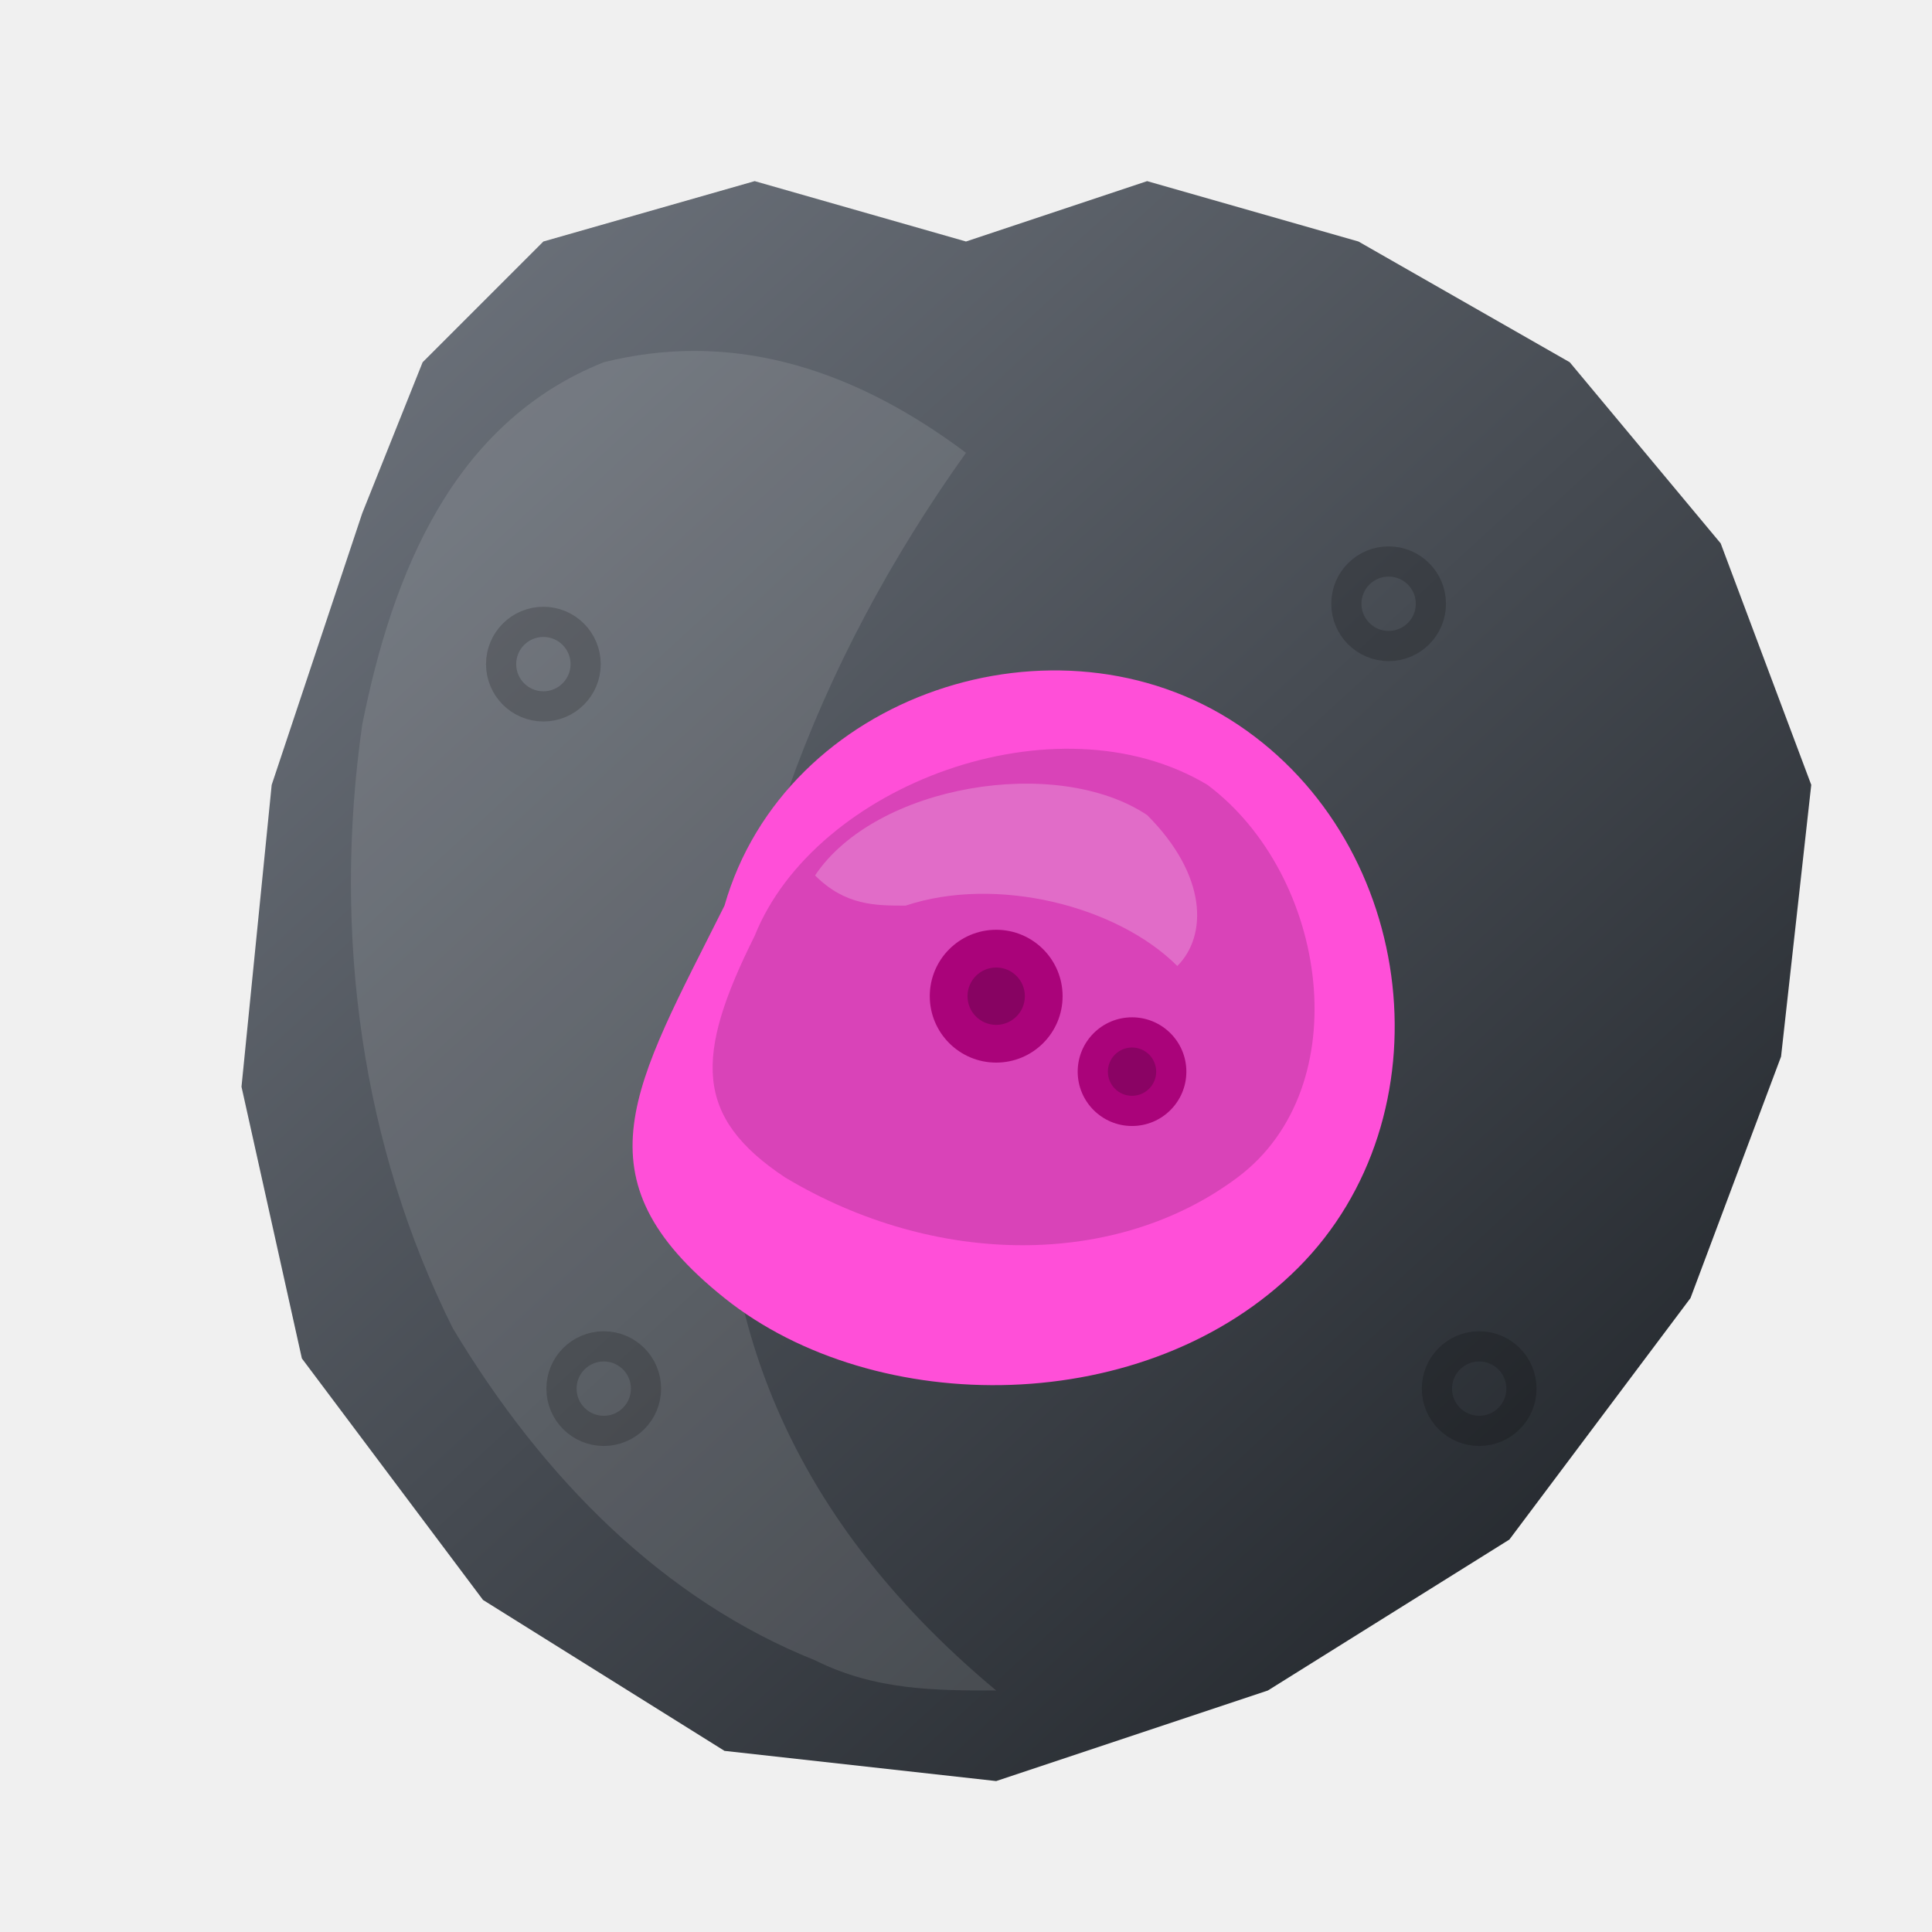
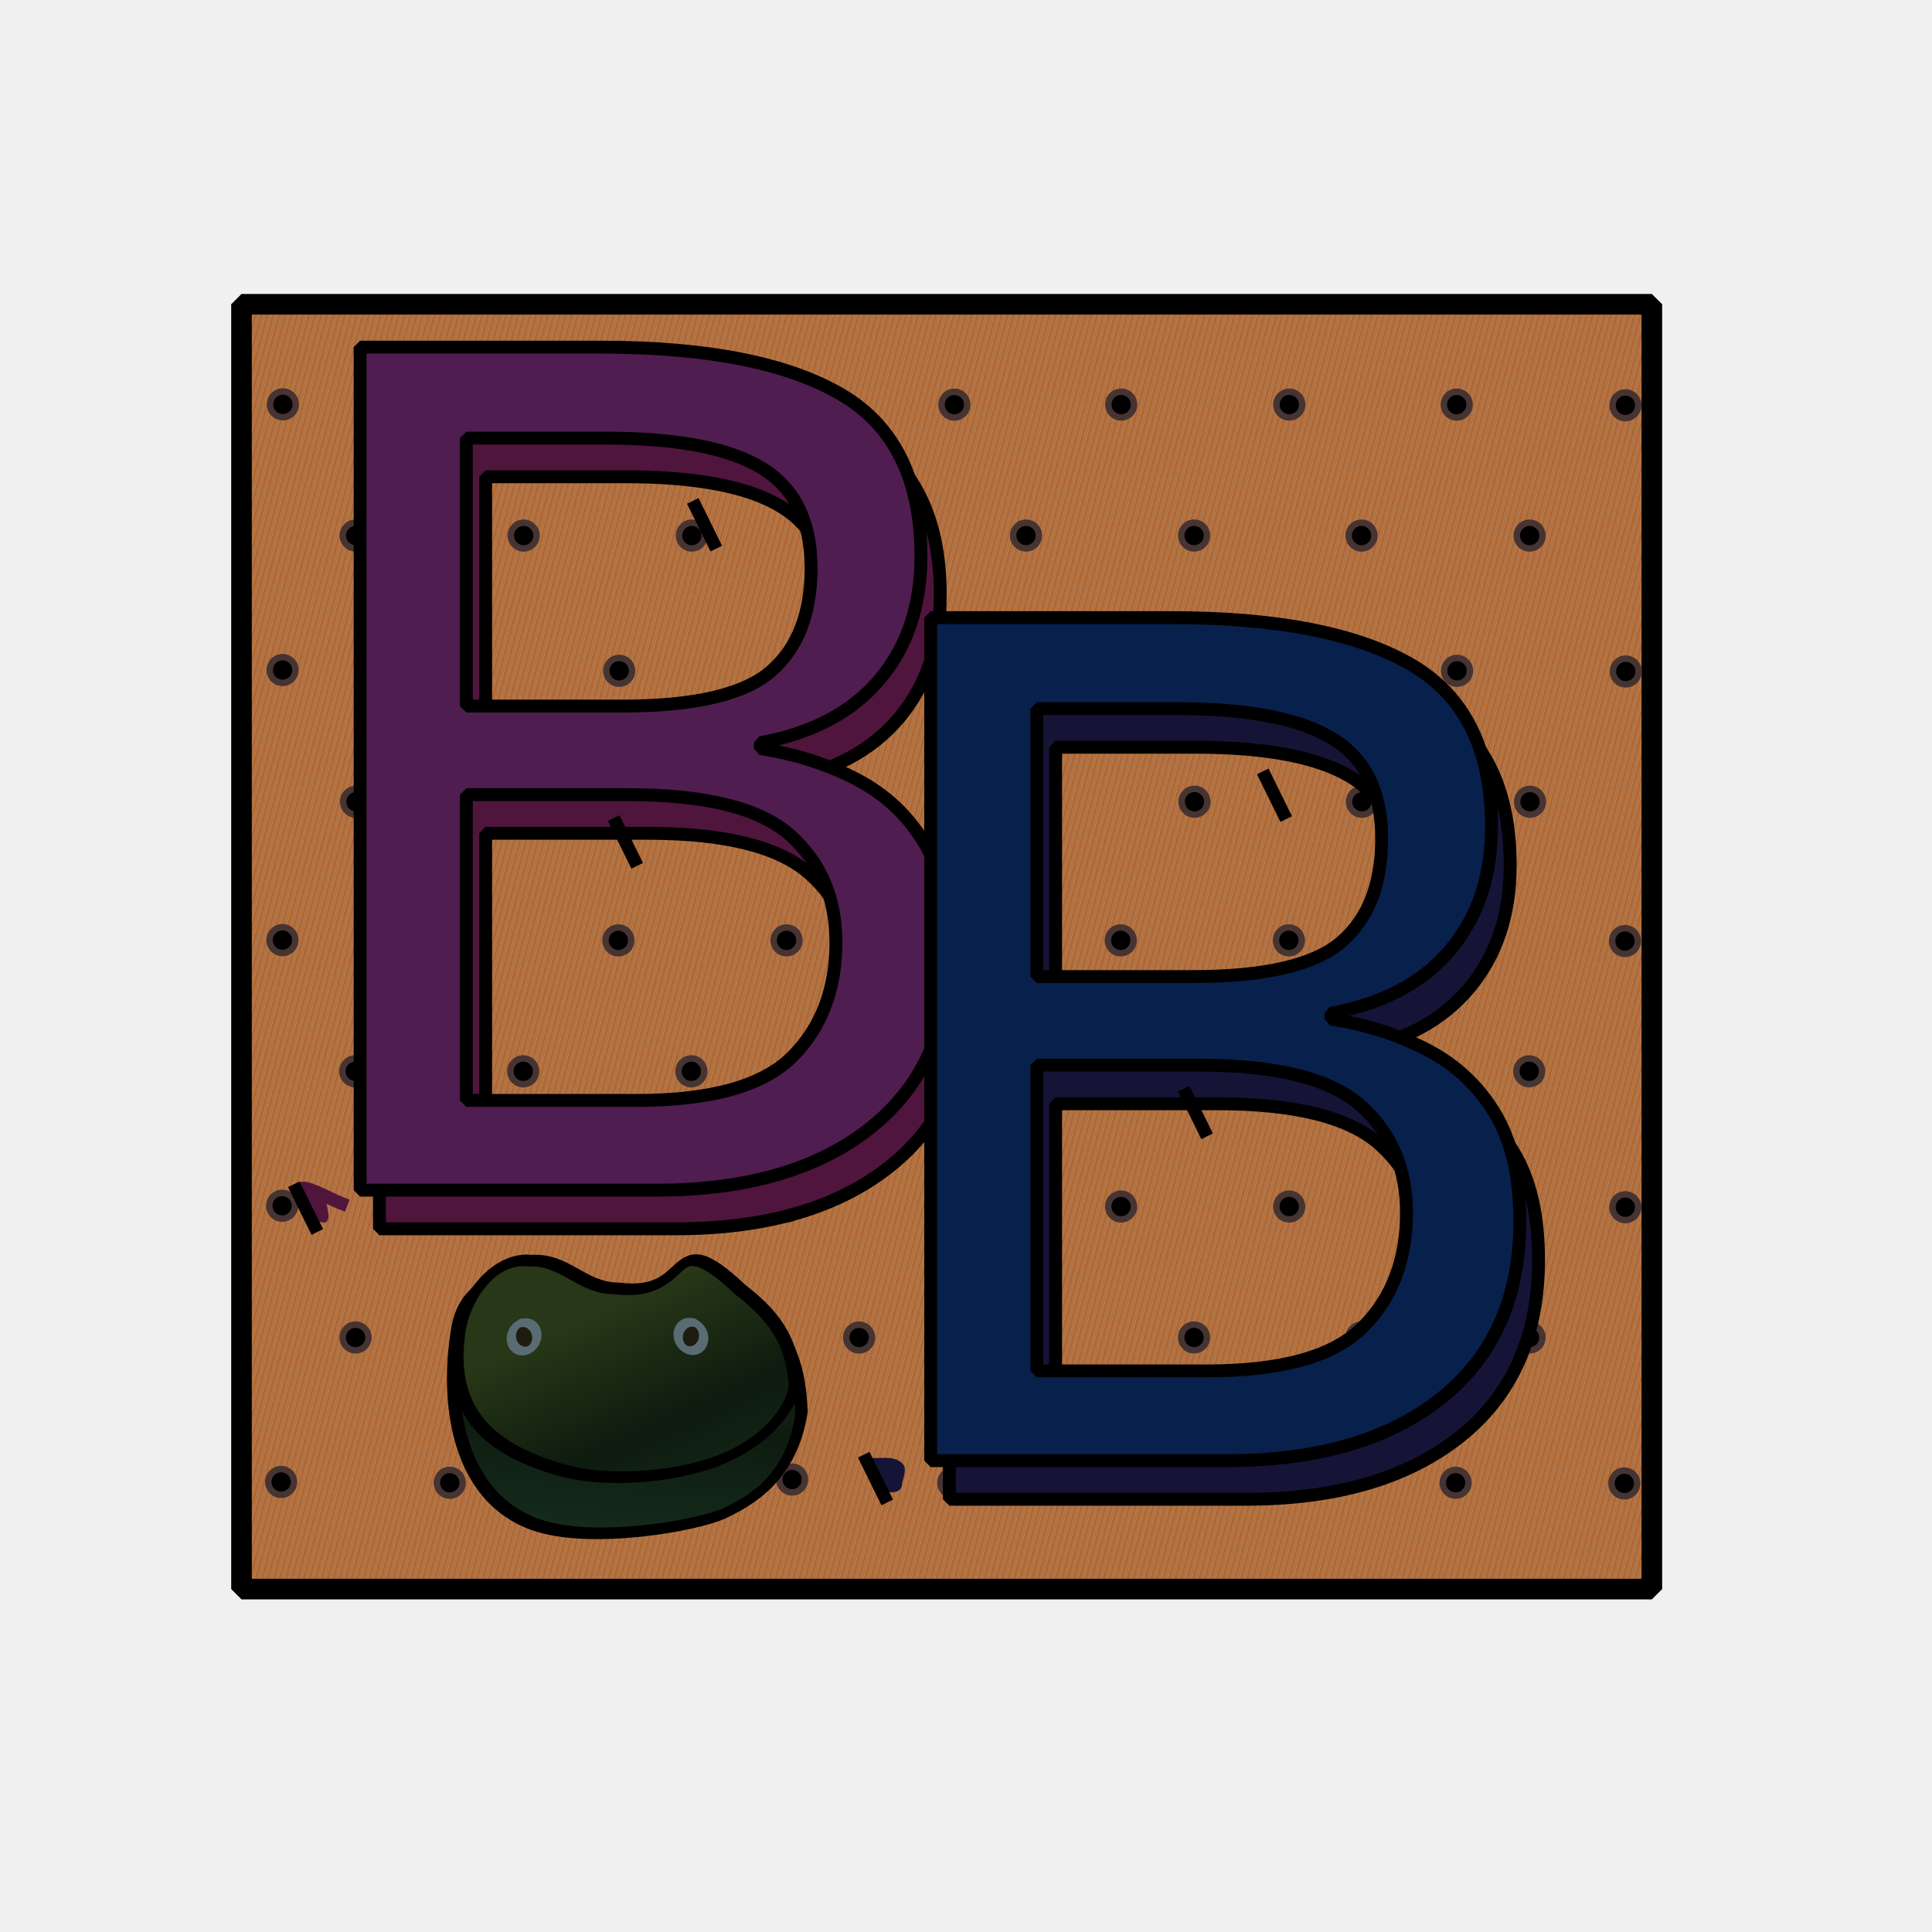
- <svg xmlns="http://www.w3.org/2000/svg" viewBox="0 0 64 64" role="img" aria-label="Bouldering rock with hold">
+ <svg xmlns="http://www.w3.org/2000/svg" xmlns:ns1="http://krita.org/namespaces/svg/krita" width="540pt" height="540pt" viewBox="0 0 540 540">
  <defs>
-     <linearGradient id="rock" x1="10" y1="10" x2="54" y2="58" gradientUnits="userSpaceOnUse">
-       <stop offset="0" stop-color="#6D737C" />
-       <stop offset="1" stop-color="#1F2328" />
+     <linearGradient id="gradient0" gradientUnits="objectBoundingBox" x1="0.037" y1="0.059" x2="0.041" y2="0.06" spreadMethod="repeat">
+       <stop stop-color="#ad7549" offset="0.228" stop-opacity="1" />
+       <stop stop-color="#956639" offset="0.255" stop-opacity="1" />
+       <stop stop-color="#ae6a3c" offset="0.268" stop-opacity="1" />
+       <stop stop-color="#d78738" offset="0.416" stop-opacity="1" />
+       <stop stop-color="#ae6a3c" offset="0.43" stop-opacity="1" />
+       <stop stop-color="#af6535" offset="0.611" stop-opacity="1" />
+       <stop stop-color="#af6739" offset="0.785" stop-opacity="1" />
+       <stop stop-color="#b05720" offset="0.799" stop-opacity="1" />
+       <stop stop-color="#ad7549" offset="0.805" stop-opacity="1" />
    </linearGradient>
-     <linearGradient id="hold" x1="0" y1="0" x2="0" y2="1" gradientUnits="objectBoundingBox">
-       <stop offset="0" stop-color="#FF4FD8" />
-       <stop offset="1" stop-color="#FF4FD8" />
+     <linearGradient id="gradient1" gradientUnits="objectBoundingBox" x1="0" y1="0" x2="1.012" y2="1.083" spreadMethod="reflect">
+       <stop stop-color="#273717" offset="0.22" stop-opacity="1" />
+       <stop stop-color="#0e1b0f" offset="0.532" stop-opacity="1" />
+       <stop stop-color="#152c1d" offset="0.792" stop-opacity="1" />
+     </linearGradient>
+     <linearGradient id="gradient2" gradientUnits="objectBoundingBox" x1="0" y1="0" x2="-1.571" y2="-0.472" spreadMethod="reflect">
+       <stop stop-color="#273717" offset="0.266" stop-opacity="1" />
+       <stop stop-color="#0e1b0f" offset="0.532" stop-opacity="1" />
+       <stop stop-color="#152c1d" offset="0.792" stop-opacity="1" />
    </linearGradient>
  </defs>
-   <path d="M18 8            L25 6 L32 8 L38 6 L45 8            L52 12 L57 18 L60 26            L59 35 L56 43 L50 51            L42 56 L33 59 L24 58            L16 53 L10 45 L8 36            L9 26 L12 17 L14 12 Z" fill="url(#rock)" />
-   <path d="M20 12            C15 14 13 19 12 24            C11 31 12 38 15 44            C18 49 22 53 27 55            C29 56 31 56 33 56            C27 51 24 45 24 38            C24 30 27 22 32 15            C28 12 24 11 20 12 Z" fill="#FFFFFF" opacity="0.11" />
-   <path d="M24 30            C26 23 35 20 41 24            C47 28 48 37 43 42            C38 47 29 47 24 43            C19 39 21 36 24 30 Z" fill="url(#hold)" />
-   <path d="M25 31            C27 26 35 23 40 26            C44 29 45 36 41 39            C37 42 31 42 26 39            C23 37 23 35 25 31 Z" fill="#000000" opacity="0.15" />
-   <path d="M27 29            C29 26 35 25 38 27            C40 29 40 31 39 32            C37 30 33 29 30 30            C29 30 28 30 27 29 Z" fill="#FFFFFF" opacity="0.22" />
-   <g opacity="0.95">
-     <circle cx="33" cy="33" r="2.2" fill="#A80077" />
-     <circle cx="33" cy="33" r="0.95" fill="#000000" opacity="0.22" />
-     <circle cx="37.5" cy="35.5" r="1.8" fill="#A80077" />
-     <circle cx="37.5" cy="35.5" r="0.8" fill="#000000" opacity="0.20" />
-   </g>
-   <g fill="none" stroke="#000000" opacity="0.18" stroke-width="1">
-     <circle cx="18" cy="22" r="1.4" />
-     <circle cx="46" cy="20" r="1.4" />
-     <circle cx="20" cy="46" r="1.4" />
-     <circle cx="49" cy="46" r="1.4" />
-   </g>
+   <path id="shape0" transform="translate(67.5, 85.05)" fill="url(#gradient0)" fill-rule="evenodd" stroke="#000000" stroke-width="5.76" stroke-linecap="square" stroke-linejoin="bevel" d="M7.10543e-15 1.45388e-14L394.2 0L394.2 359.1L0 359.1Z" />
+   <circle id="shape034242113" transform="matrix(-0.999969 0.007871827 0.007871827 0.999969 224.9662 409.9115)" r="3.595" cx="3.595" cy="3.595" fill="#000000" fill-rule="evenodd" stroke="#463432" stroke-width="1.8" stroke-linecap="square" stroke-linejoin="bevel" />
+   <circle id="shape03424" transform="matrix(-0.999969 0.007871827 0.007871827 0.999969 431.08 370.2115)" r="3.595" cx="3.595" cy="3.595" fill="#000000" fill-rule="evenodd" stroke="#463432" stroke-width="1.8" stroke-linecap="square" stroke-linejoin="bevel" />
+   <circle id="shape034241" transform="matrix(-0.999969 0.007871827 0.007871827 0.999969 384.0885 370.2115)" r="3.595" cx="3.595" cy="3.595" fill="#000000" fill-rule="evenodd" stroke="#463432" stroke-width="1.8" stroke-linecap="square" stroke-linejoin="bevel" />
+   <circle id="shape034242" transform="matrix(-0.999969 0.007871827 0.007871827 0.999969 337.3004 370.2)" r="3.595" cx="3.595" cy="3.595" fill="#000000" fill-rule="evenodd" stroke="#463432" stroke-width="1.8" stroke-linecap="square" stroke-linejoin="bevel" />
+   <circle id="shape0342411" transform="matrix(-0.999969 0.007871827 0.007871827 0.999969 290.309 370.2)" r="3.595" cx="3.595" cy="3.595" fill="#000000" fill-rule="evenodd" stroke="#463432" stroke-width="1.8" stroke-linecap="square" stroke-linejoin="bevel" />
+   <circle id="shape0342412" transform="matrix(-0.999969 0.007871827 0.007871827 0.999969 243.6885 370.2229)" r="3.595" cx="3.595" cy="3.595" fill="#000000" fill-rule="evenodd" stroke="#463432" stroke-width="1.8" stroke-linecap="square" stroke-linejoin="bevel" />
+   <circle id="shape0342421" transform="matrix(-0.999969 0.007871827 0.007871827 0.999969 196.9004 370.2115)" r="3.595" cx="3.595" cy="3.595" fill="#000000" fill-rule="evenodd" stroke="#463432" stroke-width="1.8" stroke-linecap="square" stroke-linejoin="bevel" />
+   <circle id="shape03424111" transform="matrix(-0.999969 0.007871827 0.007871827 0.999969 149.909 370.2115)" r="3.595" cx="3.595" cy="3.595" fill="#000000" fill-rule="evenodd" stroke="#463432" stroke-width="1.8" stroke-linecap="square" stroke-linejoin="bevel" />
+   <circle id="shape0342413" transform="matrix(-0.999969 0.007871827 0.007871827 0.999969 102.949 370.2115)" r="3.595" cx="3.595" cy="3.595" fill="#000000" fill-rule="evenodd" stroke="#463432" stroke-width="1.8" stroke-linecap="square" stroke-linejoin="bevel" />
+   <circle id="shape0342414" transform="matrix(-0.999969 0.007871827 0.007871827 0.999969 410.6885 333.6115)" r="3.595" cx="3.595" cy="3.595" fill="#000000" fill-rule="evenodd" stroke="#463432" stroke-width="1.8" stroke-linecap="square" stroke-linejoin="bevel" />
+   <circle id="shape0342422" transform="matrix(-0.999969 0.007871827 0.007871827 0.999969 363.9004 333.6)" r="3.595" cx="3.595" cy="3.595" fill="#000000" fill-rule="evenodd" stroke="#463432" stroke-width="1.8" stroke-linecap="square" stroke-linejoin="bevel" />
+   <path id="shape02" transform="matrix(1.350888 1.363892 -1.999856 1.799886 172.129 325.6427)" fill="url(#gradient1)" fill-rule="evenodd" stroke="#000000" stroke-width="1.44" stroke-linecap="square" stroke-linejoin="bevel" d="M2.08 23.555C9.4 30.324 20.773 35.842 31.028 32.28C38.799 29.581 47.183 20.201 48.36 17.363C49.536 14.524 51.04 9.916 44.998 4.456C40.61 1.674 35.261 -0.604 28.03 0.144C12.588 0.568 24.577 4.275 15.484 9.786C11.978 12.55 7.164 11.452 3.831 14.465C0.047 16.798 -1.636 20.118 2.08 23.555Z" />
+   <circle id="shape03424112" transform="matrix(-0.999969 0.007871827 0.007871827 0.999969 316.909 333.6)" r="3.595" cx="3.595" cy="3.595" fill="#000000" fill-rule="evenodd" stroke="#463432" stroke-width="1.8" stroke-linecap="square" stroke-linejoin="bevel" />
+   <circle id="shape03424121" transform="matrix(-0.999969 0.007871827 0.007871827 0.999969 270.2885 333.6229)" r="3.595" cx="3.595" cy="3.595" fill="#000000" fill-rule="evenodd" stroke="#463432" stroke-width="1.8" stroke-linecap="square" stroke-linejoin="bevel" />
+   <circle id="shape03424211" transform="matrix(-0.999969 0.007871827 0.007871827 0.999969 223.5004 333.6115)" r="3.595" cx="3.595" cy="3.595" fill="#000000" fill-rule="evenodd" stroke="#463432" stroke-width="1.8" stroke-linecap="square" stroke-linejoin="bevel" />
+   <circle id="shape034241111" transform="matrix(-0.999969 0.007871827 0.007871827 0.999969 176.509 333.6115)" r="3.595" cx="3.595" cy="3.595" fill="#000000" fill-rule="evenodd" stroke="#463432" stroke-width="1.8" stroke-linecap="square" stroke-linejoin="bevel" />
+   <circle id="shape03424131" transform="matrix(-0.999969 0.007871827 0.007871827 0.999969 129.549 333.6115)" r="3.595" cx="3.595" cy="3.595" fill="#000000" fill-rule="evenodd" stroke="#463432" stroke-width="1.8" stroke-linecap="square" stroke-linejoin="bevel" />
+   <circle id="shape034243" transform="matrix(-0.999969 0.007871827 0.007871827 0.999969 430.985 295.8115)" r="3.595" cx="3.595" cy="3.595" fill="#000000" fill-rule="evenodd" stroke="#463432" stroke-width="1.8" stroke-linecap="square" stroke-linejoin="bevel" />
+   <circle id="shape0342415" transform="matrix(-0.999969 0.007871827 0.007871827 0.999969 383.9935 295.8115)" r="3.595" cx="3.595" cy="3.595" fill="#000000" fill-rule="evenodd" stroke="#463432" stroke-width="1.8" stroke-linecap="square" stroke-linejoin="bevel" />
+   <circle id="shape0342423" transform="matrix(-0.999969 0.007871827 0.007871827 0.999969 337.2054 295.8)" r="3.595" cx="3.595" cy="3.595" fill="#000000" fill-rule="evenodd" stroke="#463432" stroke-width="1.8" stroke-linecap="square" stroke-linejoin="bevel" />
+   <circle id="shape03424113" transform="matrix(-0.999969 0.007871827 0.007871827 0.999969 290.214 295.8)" r="3.595" cx="3.595" cy="3.595" fill="#000000" fill-rule="evenodd" stroke="#463432" stroke-width="1.8" stroke-linecap="square" stroke-linejoin="bevel" />
+   <circle id="shape03424122" transform="matrix(-0.999969 0.007871827 0.007871827 0.999969 243.5935 295.8229)" r="3.595" cx="3.595" cy="3.595" fill="#000000" fill-rule="evenodd" stroke="#463432" stroke-width="1.8" stroke-linecap="square" stroke-linejoin="bevel" />
+   <circle id="shape03424212" transform="matrix(-0.999969 0.007871827 0.007871827 0.999969 196.8054 295.8115)" r="3.595" cx="3.595" cy="3.595" fill="#000000" fill-rule="evenodd" stroke="#463432" stroke-width="1.8" stroke-linecap="square" stroke-linejoin="bevel" />
+   <circle id="shape034241112" transform="matrix(-0.999969 0.007871827 0.007871827 0.999969 149.814 295.8115)" r="3.595" cx="3.595" cy="3.595" fill="#000000" fill-rule="evenodd" stroke="#463432" stroke-width="1.8" stroke-linecap="square" stroke-linejoin="bevel" />
+   <circle id="shape03424132" transform="matrix(-0.999969 0.007871827 0.007871827 0.999969 102.854 295.8115)" r="3.595" cx="3.595" cy="3.595" fill="#000000" fill-rule="evenodd" stroke="#463432" stroke-width="1.8" stroke-linecap="square" stroke-linejoin="bevel" />
+   <circle id="shape03424141" transform="matrix(-0.999969 0.007871827 0.007871827 0.999969 410.5935 259.2115)" r="3.595" cx="3.595" cy="3.595" fill="#000000" fill-rule="evenodd" stroke="#463432" stroke-width="1.8" stroke-linecap="square" stroke-linejoin="bevel" />
+   <circle id="shape03424221" transform="matrix(-0.999969 0.007871827 0.007871827 0.999969 363.8054 259.2)" r="3.595" cx="3.595" cy="3.595" fill="#000000" fill-rule="evenodd" stroke="#463432" stroke-width="1.8" stroke-linecap="square" stroke-linejoin="bevel" />
+   <circle id="shape034241121" transform="matrix(-0.999969 0.007871827 0.007871827 0.999969 316.814 259.2)" r="3.595" cx="3.595" cy="3.595" fill="#000000" fill-rule="evenodd" stroke="#463432" stroke-width="1.8" stroke-linecap="square" stroke-linejoin="bevel" />
+   <circle id="shape034241211" transform="matrix(-0.999969 0.007871827 0.007871827 0.999969 270.1935 259.2229)" r="3.595" cx="3.595" cy="3.595" fill="#000000" fill-rule="evenodd" stroke="#463432" stroke-width="1.8" stroke-linecap="square" stroke-linejoin="bevel" />
+   <circle id="shape034242111" transform="matrix(-0.999969 0.007871827 0.007871827 0.999969 223.4054 259.2115)" r="3.595" cx="3.595" cy="3.595" fill="#000000" fill-rule="evenodd" stroke="#463432" stroke-width="1.8" stroke-linecap="square" stroke-linejoin="bevel" />
+   <circle id="shape0342411111" transform="matrix(-0.999969 0.007871827 0.007871827 0.999969 176.414 259.2115)" r="3.595" cx="3.595" cy="3.595" fill="#000000" fill-rule="evenodd" stroke="#463432" stroke-width="1.8" stroke-linecap="square" stroke-linejoin="bevel" />
+   <circle id="shape034241311" transform="matrix(-0.999969 0.007871827 0.007871827 0.999969 129.454 259.2115)" r="3.595" cx="3.595" cy="3.595" fill="#000000" fill-rule="evenodd" stroke="#463432" stroke-width="1.8" stroke-linecap="square" stroke-linejoin="bevel" />
+   <circle id="shape03424114" transform="matrix(-0.999969 0.007871827 0.007871827 0.999969 457.844 333.8)" r="3.595" cx="3.595" cy="3.595" fill="#000000" fill-rule="evenodd" stroke="#463432" stroke-width="1.8" stroke-linecap="square" stroke-linejoin="bevel" />
+   <circle id="shape03424142" transform="matrix(-0.999969 0.007871827 0.007871827 0.999969 457.749 259.4)" r="3.595" cx="3.595" cy="3.595" fill="#000000" fill-rule="evenodd" stroke="#463432" stroke-width="1.8" stroke-linecap="square" stroke-linejoin="bevel" />
+   <circle id="shape0342416" transform="matrix(-0.999969 0.007871827 0.007871827 0.999969 82.4225 333.39)" r="3.595" cx="3.595" cy="3.595" fill="#000000" fill-rule="evenodd" stroke="#463432" stroke-width="1.8" stroke-linecap="square" stroke-linejoin="bevel" />
+   <circle id="shape0342417" transform="matrix(-0.999969 0.007871827 0.007871827 0.999969 82.51375 259.14)" r="3.595" cx="3.595" cy="3.595" fill="#000000" fill-rule="evenodd" stroke="#463432" stroke-width="1.8" stroke-linecap="square" stroke-linejoin="bevel" />
+   <circle id="shape034244" transform="matrix(-0.999969 0.007871827 0.007871827 0.999969 431.2065 220.4715)" r="3.595" cx="3.595" cy="3.595" fill="#000000" fill-rule="evenodd" stroke="#463432" stroke-width="1.8" stroke-linecap="square" stroke-linejoin="bevel" />
+   <circle id="shape0342418" transform="matrix(-0.999969 0.007871827 0.007871827 0.999969 384.215 220.4715)" r="3.595" cx="3.595" cy="3.595" fill="#000000" fill-rule="evenodd" stroke="#463432" stroke-width="1.8" stroke-linecap="square" stroke-linejoin="bevel" />
+   <circle id="shape0342424" transform="matrix(-0.999969 0.007871827 0.007871827 0.999969 337.4269 220.46)" r="3.595" cx="3.595" cy="3.595" fill="#000000" fill-rule="evenodd" stroke="#463432" stroke-width="1.8" stroke-linecap="square" stroke-linejoin="bevel" />
+   <circle id="shape03424115" transform="matrix(-0.999969 0.007871827 0.007871827 0.999969 290.4354 220.46)" r="3.595" cx="3.595" cy="3.595" fill="#000000" fill-rule="evenodd" stroke="#463432" stroke-width="1.8" stroke-linecap="square" stroke-linejoin="bevel" />
+   <circle id="shape03424123" transform="matrix(-0.999969 0.007871827 0.007871827 0.999969 243.815 220.4829)" r="3.595" cx="3.595" cy="3.595" fill="#000000" fill-rule="evenodd" stroke="#463432" stroke-width="1.8" stroke-linecap="square" stroke-linejoin="bevel" />
+   <circle id="shape03424213" transform="matrix(-0.999969 0.007871827 0.007871827 0.999969 197.0269 220.4715)" r="3.595" cx="3.595" cy="3.595" fill="#000000" fill-rule="evenodd" stroke="#463432" stroke-width="1.8" stroke-linecap="square" stroke-linejoin="bevel" />
+   <circle id="shape034241113" transform="matrix(-0.999969 0.007871827 0.007871827 0.999969 150.0354 220.4715)" r="3.595" cx="3.595" cy="3.595" fill="#000000" fill-rule="evenodd" stroke="#463432" stroke-width="1.8" stroke-linecap="square" stroke-linejoin="bevel" />
+   <circle id="shape03424133" transform="matrix(-0.999969 0.007871827 0.007871827 0.999969 103.0754 220.4715)" r="3.595" cx="3.595" cy="3.595" fill="#000000" fill-rule="evenodd" stroke="#463432" stroke-width="1.8" stroke-linecap="square" stroke-linejoin="bevel" />
+   <circle id="shape03424143" transform="matrix(-0.999969 0.007871827 0.007871827 0.999969 410.815 183.8715)" r="3.595" cx="3.595" cy="3.595" fill="#000000" fill-rule="evenodd" stroke="#463432" stroke-width="1.8" stroke-linecap="square" stroke-linejoin="bevel" />
+   <circle id="shape03424222" transform="matrix(-0.999969 0.007871827 0.007871827 0.999969 364.0269 183.86)" r="3.595" cx="3.595" cy="3.595" fill="#000000" fill-rule="evenodd" stroke="#463432" stroke-width="1.8" stroke-linecap="square" stroke-linejoin="bevel" />
+   <circle id="shape034241122" transform="matrix(-0.999969 0.007871827 0.007871827 0.999969 317.0354 183.86)" r="3.595" cx="3.595" cy="3.595" fill="#000000" fill-rule="evenodd" stroke="#463432" stroke-width="1.8" stroke-linecap="square" stroke-linejoin="bevel" />
+   <circle id="shape034241212" transform="matrix(-0.999969 0.007871827 0.007871827 0.999969 270.415 183.8829)" r="3.595" cx="3.595" cy="3.595" fill="#000000" fill-rule="evenodd" stroke="#463432" stroke-width="1.8" stroke-linecap="square" stroke-linejoin="bevel" />
+   <circle id="shape034242112" transform="matrix(-0.999969 0.007871827 0.007871827 0.999969 223.6269 183.8715)" r="3.595" cx="3.595" cy="3.595" fill="#000000" fill-rule="evenodd" stroke="#463432" stroke-width="1.8" stroke-linecap="square" stroke-linejoin="bevel" />
+   <circle id="shape0342411112" transform="matrix(-0.999969 0.007871827 0.007871827 0.999969 176.6354 183.8715)" r="3.595" cx="3.595" cy="3.595" fill="#000000" fill-rule="evenodd" stroke="#463432" stroke-width="1.8" stroke-linecap="square" stroke-linejoin="bevel" />
+   <circle id="shape034241312" transform="matrix(-0.999969 0.007871827 0.007871827 0.999969 129.6754 183.8715)" r="3.595" cx="3.595" cy="3.595" fill="#000000" fill-rule="evenodd" stroke="#463432" stroke-width="1.8" stroke-linecap="square" stroke-linejoin="bevel" />
+   <circle id="shape0342431" transform="matrix(-0.999969 0.007871827 0.007871827 0.999969 431.1115 146.0715)" r="3.595" cx="3.595" cy="3.595" fill="#000000" fill-rule="evenodd" stroke="#463432" stroke-width="1.8" stroke-linecap="square" stroke-linejoin="bevel" />
+   <circle id="shape03424151" transform="matrix(-0.999969 0.007871827 0.007871827 0.999969 384.12 146.0715)" r="3.595" cx="3.595" cy="3.595" fill="#000000" fill-rule="evenodd" stroke="#463432" stroke-width="1.8" stroke-linecap="square" stroke-linejoin="bevel" />
+   <circle id="shape03424231" transform="matrix(-0.999969 0.007871827 0.007871827 0.999969 337.3319 146.06)" r="3.595" cx="3.595" cy="3.595" fill="#000000" fill-rule="evenodd" stroke="#463432" stroke-width="1.8" stroke-linecap="square" stroke-linejoin="bevel" />
+   <circle id="shape034241131" transform="matrix(-0.999969 0.007871827 0.007871827 0.999969 290.3404 146.06)" r="3.595" cx="3.595" cy="3.595" fill="#000000" fill-rule="evenodd" stroke="#463432" stroke-width="1.8" stroke-linecap="square" stroke-linejoin="bevel" />
+   <circle id="shape034241221" transform="matrix(-0.999969 0.007871827 0.007871827 0.999969 243.72 146.0829)" r="3.595" cx="3.595" cy="3.595" fill="#000000" fill-rule="evenodd" stroke="#463432" stroke-width="1.8" stroke-linecap="square" stroke-linejoin="bevel" />
+   <circle id="shape034242121" transform="matrix(-0.999969 0.007871827 0.007871827 0.999969 196.9319 146.0715)" r="3.595" cx="3.595" cy="3.595" fill="#000000" fill-rule="evenodd" stroke="#463432" stroke-width="1.8" stroke-linecap="square" stroke-linejoin="bevel" />
+   <circle id="shape0342411121" transform="matrix(-0.999969 0.007871827 0.007871827 0.999969 149.9404 146.0715)" r="3.595" cx="3.595" cy="3.595" fill="#000000" fill-rule="evenodd" stroke="#463432" stroke-width="1.8" stroke-linecap="square" stroke-linejoin="bevel" />
+   <circle id="shape034241321" transform="matrix(-0.999969 0.007871827 0.007871827 0.999969 102.9804 146.0715)" r="3.595" cx="3.595" cy="3.595" fill="#000000" fill-rule="evenodd" stroke="#463432" stroke-width="1.8" stroke-linecap="square" stroke-linejoin="bevel" />
+   <circle id="shape034241411" transform="matrix(-0.999969 0.007871827 0.007871827 0.999969 410.72 109.4715)" r="3.595" cx="3.595" cy="3.595" fill="#000000" fill-rule="evenodd" stroke="#463432" stroke-width="1.8" stroke-linecap="square" stroke-linejoin="bevel" />
+   <circle id="shape034242211" transform="matrix(-0.999969 0.007871827 0.007871827 0.999969 363.9319 109.46)" r="3.595" cx="3.595" cy="3.595" fill="#000000" fill-rule="evenodd" stroke="#463432" stroke-width="1.8" stroke-linecap="square" stroke-linejoin="bevel" />
+   <circle id="shape0342411211" transform="matrix(-0.999969 0.007871827 0.007871827 0.999969 316.9404 109.46)" r="3.595" cx="3.595" cy="3.595" fill="#000000" fill-rule="evenodd" stroke="#463432" stroke-width="1.8" stroke-linecap="square" stroke-linejoin="bevel" />
+   <circle id="shape0342412111" transform="matrix(-0.999969 0.007871827 0.007871827 0.999969 270.32 109.4829)" r="3.595" cx="3.595" cy="3.595" fill="#000000" fill-rule="evenodd" stroke="#463432" stroke-width="1.8" stroke-linecap="square" stroke-linejoin="bevel" />
+   <circle id="shape0342421111" transform="matrix(-0.999969 0.007871827 0.007871827 0.999969 223.5319 109.4715)" r="3.595" cx="3.595" cy="3.595" fill="#000000" fill-rule="evenodd" stroke="#463432" stroke-width="1.8" stroke-linecap="square" stroke-linejoin="bevel" />
+   <circle id="shape03424111111" transform="matrix(-0.999969 0.007871827 0.007871827 0.999969 176.5404 109.4715)" r="3.595" cx="3.595" cy="3.595" fill="#000000" fill-rule="evenodd" stroke="#463432" stroke-width="1.8" stroke-linecap="square" stroke-linejoin="bevel" />
+   <circle id="shape0342413111" transform="matrix(-0.999969 0.007871827 0.007871827 0.999969 129.5804 109.4715)" r="3.595" cx="3.595" cy="3.595" fill="#000000" fill-rule="evenodd" stroke="#463432" stroke-width="1.8" stroke-linecap="square" stroke-linejoin="bevel" />
+   <circle id="shape034241141" transform="matrix(-0.999969 0.007871827 0.007871827 0.999969 457.9704 184.06)" r="3.595" cx="3.595" cy="3.595" fill="#000000" fill-rule="evenodd" stroke="#463432" stroke-width="1.8" stroke-linecap="square" stroke-linejoin="bevel" />
+   <circle id="shape034241421" transform="matrix(-0.999969 0.007871827 0.007871827 0.999969 457.8754 109.66)" r="3.595" cx="3.595" cy="3.595" fill="#000000" fill-rule="evenodd" stroke="#463432" stroke-width="1.8" stroke-linecap="square" stroke-linejoin="bevel" />
+   <circle id="shape03424161" transform="matrix(-0.999969 0.007871827 0.007871827 0.999969 82.54896 183.65)" r="3.595" cx="3.595" cy="3.595" fill="#000000" fill-rule="evenodd" stroke="#463432" stroke-width="1.8" stroke-linecap="square" stroke-linejoin="bevel" />
+   <circle id="shape03424171" transform="matrix(-0.999969 0.007871827 0.007871827 0.999969 82.64021 109.4)" r="3.595" cx="3.595" cy="3.595" fill="#000000" fill-rule="evenodd" stroke="#463432" stroke-width="1.8" stroke-linecap="square" stroke-linejoin="bevel" />
+   <circle id="shape03424144" transform="matrix(-0.999969 0.007871827 0.007871827 0.999969 410.415 410.8115)" r="3.595" cx="3.595" cy="3.595" fill="#000000" fill-rule="evenodd" stroke="#463432" stroke-width="1.8" stroke-linecap="square" stroke-linejoin="bevel" />
+   <circle id="shape03424223" transform="matrix(-0.999969 0.007871827 0.007871827 0.999969 363.6269 410.8)" r="3.595" cx="3.595" cy="3.595" fill="#000000" fill-rule="evenodd" stroke="#463432" stroke-width="1.8" stroke-linecap="square" stroke-linejoin="bevel" />
+   <circle id="shape034241123" transform="matrix(-0.999969 0.007871827 0.007871827 0.999969 316.6354 410.8)" r="3.595" cx="3.595" cy="3.595" fill="#000000" fill-rule="evenodd" stroke="#463432" stroke-width="1.8" stroke-linecap="square" stroke-linejoin="bevel" />
+   <circle id="shape034241213" transform="matrix(-0.999969 0.007871827 0.007871827 0.999969 270.015 410.8229)" r="3.595" cx="3.595" cy="3.595" fill="#000000" fill-rule="evenodd" stroke="#463432" stroke-width="1.8" stroke-linecap="square" stroke-linejoin="bevel" />
+   <circle id="shape034241313" transform="matrix(-0.999969 0.007871827 0.007871827 0.999969 129.2754 410.8115)" r="3.595" cx="3.595" cy="3.595" fill="#000000" fill-rule="evenodd" stroke="#463432" stroke-width="1.8" stroke-linecap="square" stroke-linejoin="bevel" />
+   <circle id="shape034241142" transform="matrix(-0.999969 0.007871827 0.007871827 0.999969 457.5704 411)" r="3.595" cx="3.595" cy="3.595" fill="#000000" fill-rule="evenodd" stroke="#463432" stroke-width="1.8" stroke-linecap="square" stroke-linejoin="bevel" />
+   <circle id="shape03424162" transform="matrix(-0.999969 0.007871827 0.007871827 0.999969 82.14896 410.59)" r="3.595" cx="3.595" cy="3.595" fill="#000000" fill-rule="evenodd" stroke="#463432" stroke-width="1.8" stroke-linecap="square" stroke-linejoin="bevel" />
+   <path id="shape021" transform="matrix(1.350888 1.363892 -1.999856 1.799886 172.2569 324.6222)" fill="url(#gradient2)" fill-rule="evenodd" stroke="#000000" stroke-width="1.44" stroke-linecap="square" stroke-linejoin="bevel" d="M3.383 24.245C10.592 30.616 18.37 30.664 28.206 26.596C33.49 24.409 39.701 19.198 42.362 14.356C44.886 9.764 44.064 5.543 41.717 3.195C37.395 0.577 33.238 -0.492 26.116 0.211C10.909 0.61 22.716 4.099 13.761 9.285C10.309 11.886 5.567 10.853 2.285 13.688C-1.441 15.884 -0.277 21.011 3.383 24.245Z" />
+   <path id="shape11" transform="matrix(-0.864043 -1.735331 -2.253387 1.445135 151.3252 375.0675)" d="M3.751 0.79C3.317 0.151 2.271 -0.156 1.323 0.078C0.375 0.312 -0.173 1.011 0.05 1.702C0.272 2.393 1.195 2.856 2.193 2.777C3.191 2.697 3.946 2.102 3.946 1.393" fill="#1f1b0f" fill-rule="evenodd" stroke="#596c73" stroke-width="1.08" stroke-linecap="square" stroke-linejoin="bevel" />
+   <text id="shape1" ns1:useRichText="true" text-rendering="auto" ns1:textVersion="3" transform="translate(74.03906, 343.4541)" fill="#4f153d" stroke="#000000" stroke-width="3.6" stroke-linecap="square" stroke-linejoin="bevel" letter-spacing="0" word-spacing="0" style="text-align: start;text-align-last: auto;font-family: HarvestItal;font-size: 330;">
+     <tspan x="0">B</tspan>
+   </text>
+   <path id="shape111" transform="matrix(0.864043 -1.735331 2.253387 1.445135 188.274 374.9545)" d="M3.751 0.79C3.317 0.151 2.271 -0.156 1.323 0.078C0.375 0.312 -0.173 1.011 0.05 1.702C0.272 2.393 1.195 2.856 2.193 2.777C3.191 2.697 3.946 2.102 3.946 1.393" fill="#1f1b0f" fill-rule="evenodd" stroke="#596c73" stroke-width="1.08" stroke-linecap="square" stroke-linejoin="bevel" />
+   <path id="shape2" transform="translate(84.08285, 332.068)" fill="none" stroke="#4f153d" stroke-width="3.6" stroke-linecap="square" stroke-linejoin="bevel" d="M11.317 4.262C6.637 2.475 -8.102 -6.268 5.876 8.132C6.302 7.862 4.388 0.135 4.388 1.81" />
+   <text id="shape12" ns1:useRichText="true" text-rendering="auto" ns1:textVersion="3" transform="translate(68.63906, 332.6541)" fill="#501d50" stroke="#000000" stroke-width="3.6" stroke-linecap="square" stroke-linejoin="bevel" letter-spacing="0" word-spacing="0" style="text-align: start;text-align-last: auto;font-family: HarvestItal;font-size: 330;">
+     <tspan x="0">B</tspan>
+   </text>
+   <path id="shape3" transform="translate(82.9125, 332.6175)" fill="none" stroke="#000000" stroke-width="3.6" stroke-linecap="square" stroke-linejoin="bevel" d="M4.973 10.102C3.315 6.735 1.657 3.368 0 0" />
+   <path id="shape01" transform="translate(172.327, 230.2781)" fill="none" stroke="#000000" stroke-width="3.6" stroke-linecap="square" stroke-linejoin="bevel" d="M4.973 10.102L0 0" />
+   <path id="shape03" transform="translate(194.4337, 141.618)" fill="none" stroke="#000000" stroke-width="3.6" stroke-linecap="square" stroke-linejoin="bevel" d="M4.973 10.102L0 0" />
+   <text id="shape13" ns1:useRichText="true" text-rendering="auto" ns1:textVersion="3" transform="translate(233.3391, 419.0541)" fill="#151436" stroke="#000000" stroke-width="3.6" stroke-linecap="square" stroke-linejoin="bevel" letter-spacing="0" word-spacing="0" style="text-align: start;text-align-last: auto;font-family: HarvestItal;font-size: 330;">
+     <tspan x="0">B</tspan>
+   </text>
+   <path id="shape011" transform="translate(331.6255, 305.8802)" fill="none" stroke="#000000" stroke-width="3.6" stroke-linecap="square" stroke-linejoin="bevel" d="M4.973 10.102L0 0" />
+   <path id="shape022" transform="translate(353.7322, 217.2202)" fill="none" stroke="#000000" stroke-width="3.6" stroke-linecap="square" stroke-linejoin="bevel" d="M4.973 10.102L0 0" />
+   <path id="shape4" transform="translate(245.4543, 409.2898)" fill="none" stroke="#151436" stroke-width="3.6" stroke-linecap="square" stroke-linejoin="bevel" d="M0 0.03C2.397 0.03 4.186 -0.283 5.58 1.11C5.951 1.481 4.845 5.7 4.32 5.7C1.519 5.7 0.298 0.148 0.495 0.345C1.948 1.798 7.007 6.015 3.915 6.015" />
+   <path id="shape04" transform="translate(242.2109, 408.2197)" fill="none" stroke="#000000" stroke-width="3.6" stroke-linecap="square" stroke-linejoin="bevel" d="M4.973 10.102C3.315 6.735 1.657 3.368 0 0" />
+   <text id="shape112" ns1:useRichText="true" text-rendering="auto" ns1:textVersion="3" transform="translate(228.1191, 408.2541)" fill="#08204c" stroke="#000000" stroke-width="3.6" stroke-linecap="square" stroke-linejoin="bevel" letter-spacing="0" word-spacing="0" style="text-align: start;text-align-last: auto;font-family: HarvestItal;font-size: 330;">
+     <tspan x="0">B</tspan>
+   </text>
</svg>
